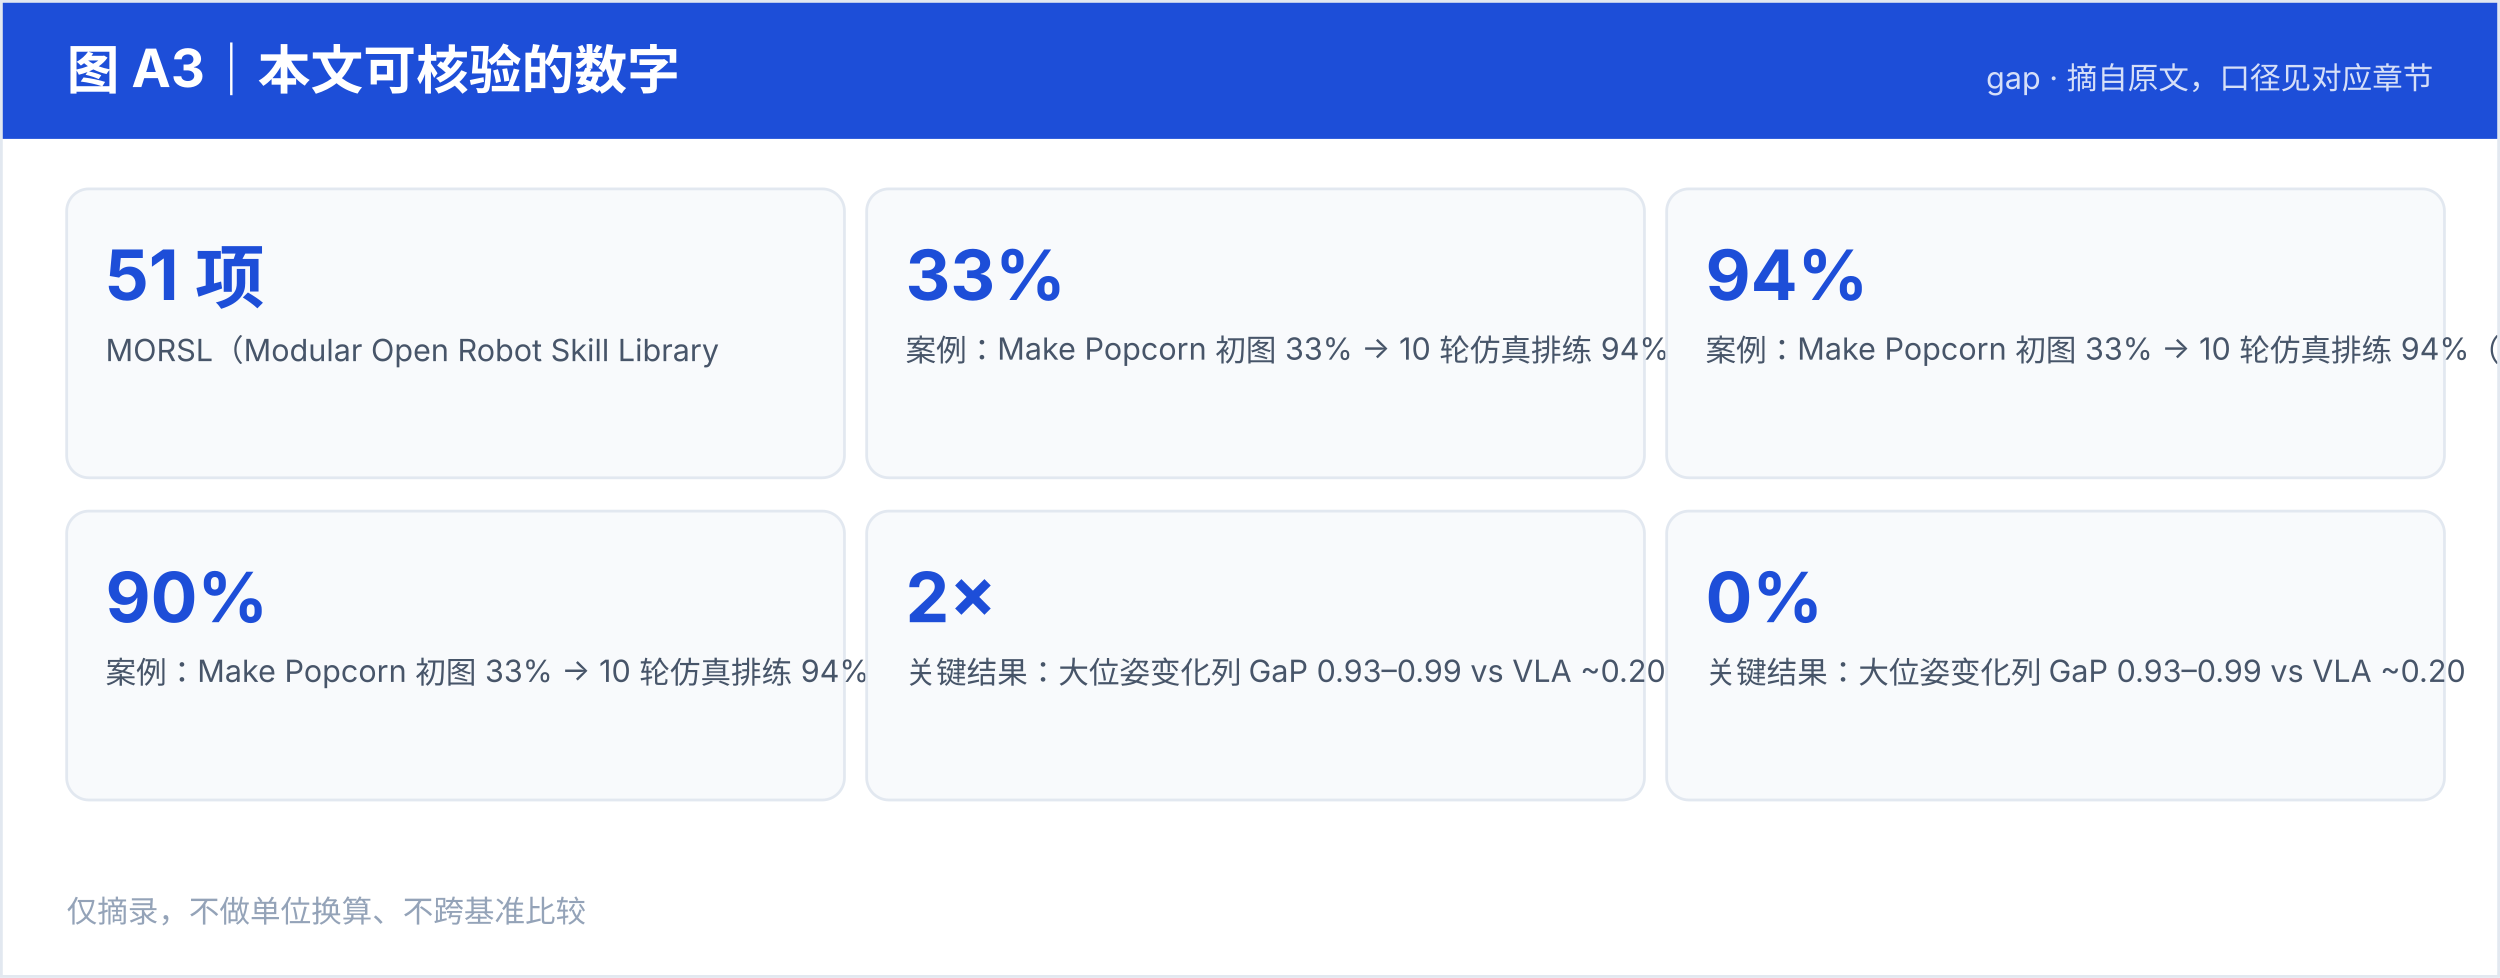
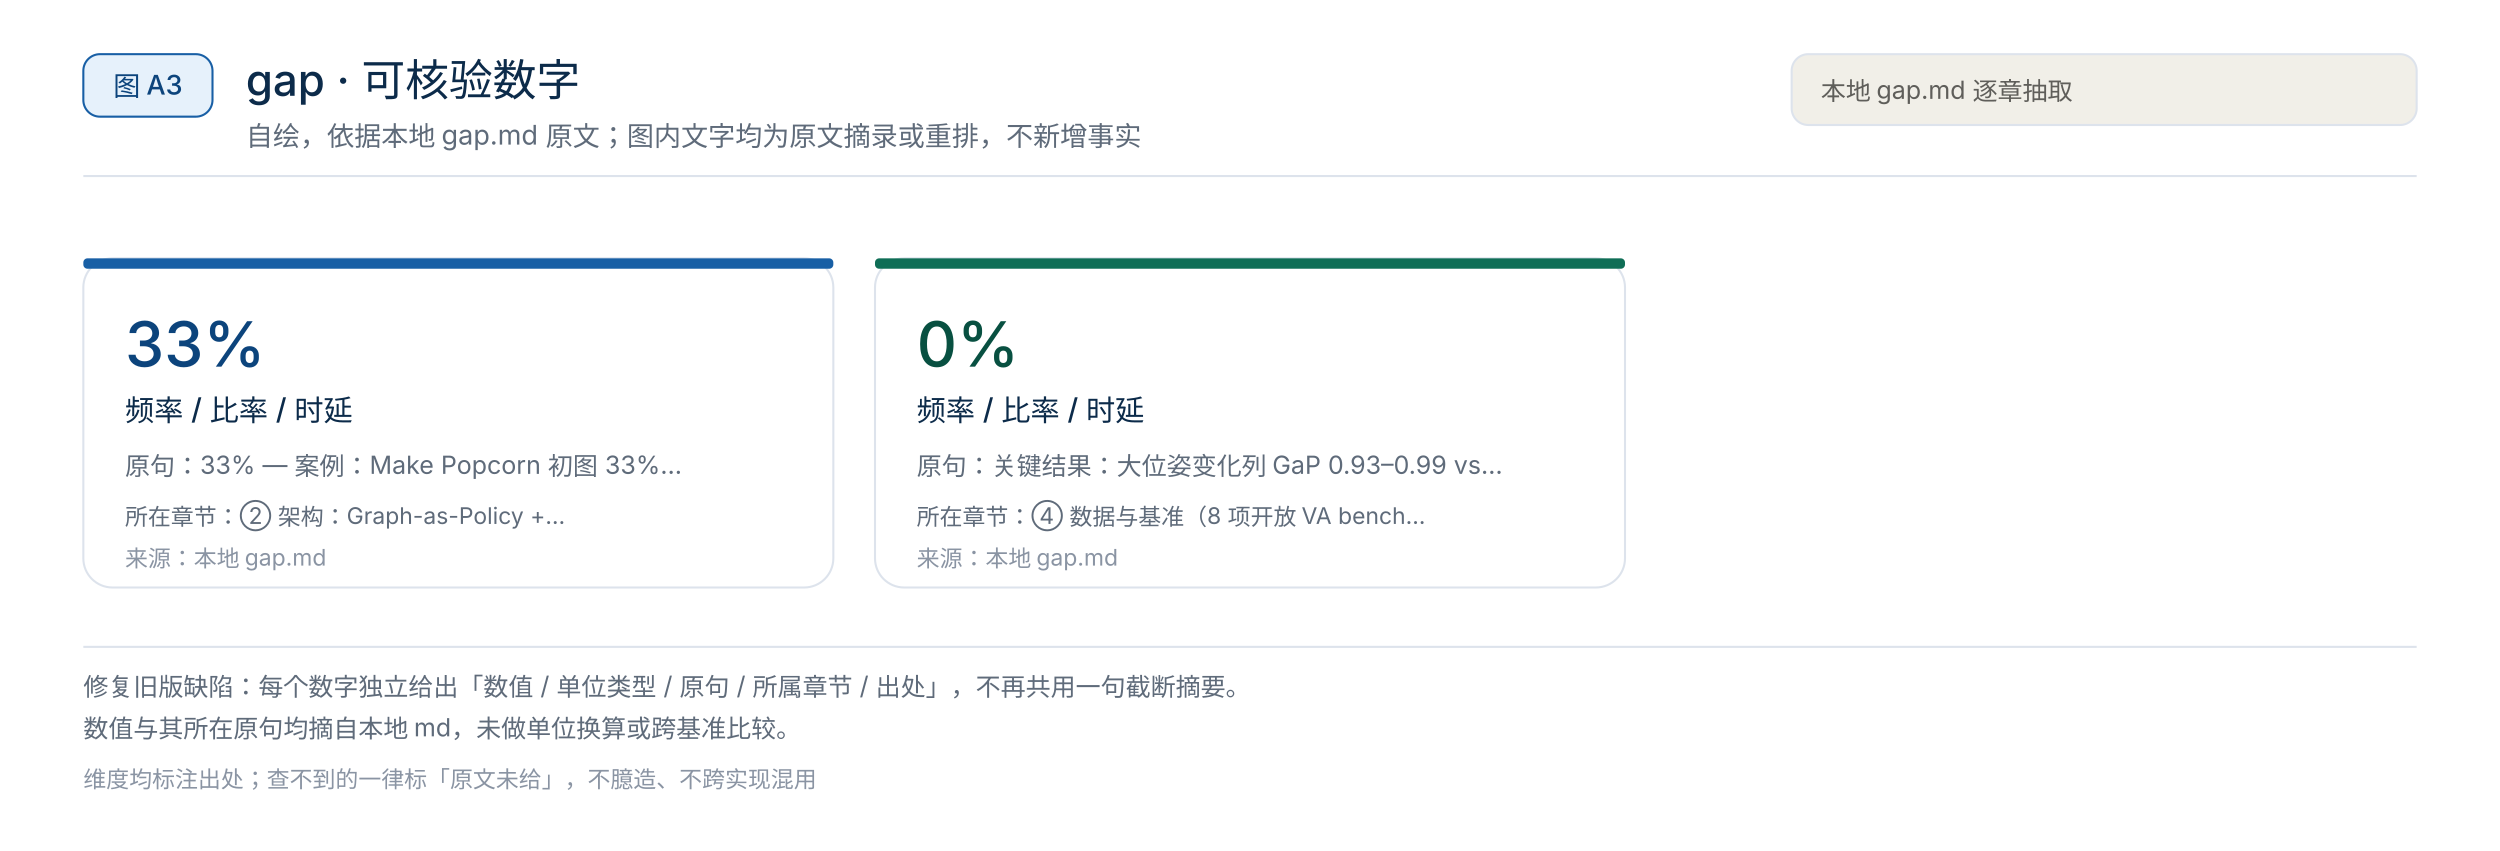
- <svg xmlns="http://www.w3.org/2000/svg" viewBox="0 0 900 352" width="900" height="352" font-family="PingFang SC, -apple-system, BlinkMacSystemFont, Microsoft YaHei, sans-serif">
-   <rect width="900" height="352" fill="#ffffff" />
-   <rect x="0" y="0" width="900" height="50" fill="#1d4ed8" />
-   <text x="24" y="32" font-size="19" fill="#ffffff" font-weight="700" text-anchor="start">图 A3｜本文可核验的数字</text>
-   <text x="876" y="32" font-size="11" fill="#ffffff" font-weight="400" text-anchor="end" opacity="0.82">gap · 摘自原文，口径见对应章节</text>
-   <rect x="24" y="68" width="280" height="104" rx="8" fill="#f8fafc" stroke="#e2e8f0" />
-   <text x="38" y="108" font-size="25" fill="#1d4ed8" font-weight="700" text-anchor="start">51 项</text>
-   <text x="38" y="130" font-size="11" fill="#475569" font-weight="400" text-anchor="start">MORSL（Modular Open Robot Skill Library</text>
-   <rect x="312" y="68" width="280" height="104" rx="8" fill="#f8fafc" stroke="#e2e8f0" />
-   <text x="326" y="108" font-size="25" fill="#1d4ed8" font-weight="700" text-anchor="start">33%</text>
-   <text x="326" y="130" font-size="11" fill="#475569" font-weight="400" text-anchor="start">案例：Make Popcorn 初图 33% → 10 轮仿真排练 94%（</text>
-   <rect x="600" y="68" width="280" height="104" rx="8" fill="#f8fafc" stroke="#e2e8f0" />
-   <text x="614" y="108" font-size="25" fill="#1d4ed8" font-weight="700" text-anchor="start">94%</text>
-   <text x="614" y="130" font-size="11" fill="#475569" font-weight="400" text-anchor="start">案例：Make Popcorn 初图 33% → 10 轮仿真排练 94%（</text>
-   <rect x="24" y="184" width="280" height="104" rx="8" fill="#f8fafc" stroke="#e2e8f0" />
-   <text x="38" y="224" font-size="25" fill="#1d4ed8" font-weight="700" text-anchor="start">90%</text>
-   <text x="38" y="246" font-size="11" fill="#475569" font-weight="400" text-anchor="start">案例：Make Popcorn 初图 33% → 10 轮仿真排练 94%（</text>
-   <rect x="312" y="184" width="280" height="104" rx="8" fill="#f8fafc" stroke="#e2e8f0" />
-   <text x="326" y="224" font-size="25" fill="#1d4ed8" font-weight="700" text-anchor="start">2×</text>
-   <text x="326" y="246" font-size="11" fill="#475569" font-weight="400" text-anchor="start">关键结果：大位姿变化列 GaP 0.93–0.99 vs VLA ~0.20</text>
-   <rect x="600" y="184" width="280" height="104" rx="8" fill="#f8fafc" stroke="#e2e8f0" />
-   <text x="614" y="224" font-size="25" fill="#1d4ed8" font-weight="700" text-anchor="start">0%</text>
-   <text x="614" y="246" font-size="11" fill="#475569" font-weight="400" text-anchor="start">关键结果：大位姿变化列 GaP 0.93–0.99 vs VLA ~0.20</text>
-   <text x="24" y="332" font-size="11" fill="#94a3b8" font-weight="400" text-anchor="start">仅摘录，不做单位换算、不跨基准比较</text>
-   <rect x="0.5" y="0.5" width="899" height="351" fill="none" stroke="#e2e8f0" />
+ <svg xmlns="http://www.w3.org/2000/svg" width="1200" height="408" viewBox="0 0 1200 408" role="img">
+   <defs>
+     <marker id="arrow" viewBox="0 0 10 10" refX="8" refY="5" markerWidth="6" markerHeight="6" orient="auto-start-reverse">
+       <path d="M2 1L8 5L2 9" fill="none" stroke="#185FA5" stroke-width="1.6" stroke-linecap="round" stroke-linejoin="round" />
+     </marker>
+   </defs>
+   <rect x="0" y="0" width="1200" height="408" rx="0" fill="#FFFFFF" stroke="#FFFFFF" stroke-width="1" />
+   <text x="118" y="46" font-family="-apple-system,BlinkMacSystemFont,'PingFang SC','Microsoft YaHei',sans-serif" font-size="21" font-weight="500" fill="#0C2B4A" text-anchor="start">gap · 可核验数字</text>
+   <text x="118" y="70" font-family="-apple-system,BlinkMacSystemFont,'PingFang SC','Microsoft YaHei',sans-serif" font-size="13" font-weight="400" fill="#5F6B7A" text-anchor="start">自绘，依据本地 gap.md 原文；图内文字均为原文摘录或重排，不新增事实</text>
+   <rect x="40" y="84" width="1120" height="1" rx="0" fill="#DDE3EC" stroke="#DDE3EC" stroke-width="0" />
+   <rect x="860" y="26" width="300" height="34" rx="8" fill="#F1EFE8" stroke="#DDE3EC" stroke-width="1" />
+   <text x="874" y="48" font-family="-apple-system,BlinkMacSystemFont,'PingFang SC','Microsoft YaHei',sans-serif" font-size="12" font-weight="400" fill="#5F5E5A" text-anchor="start">本地 gap.md 逐章抽取</text>
+   <rect x="40" y="26" width="62" height="30" rx="8" fill="#E6F1FB" stroke="#185FA5" stroke-width="1" />
+   <text x="71" y="46" font-family="-apple-system,BlinkMacSystemFont,'PingFang SC','Microsoft YaHei',sans-serif" font-size="13" font-weight="500" fill="#0C447C" text-anchor="middle">图 A3</text>
+   <rect x="40" y="124" width="360" height="158" rx="14" fill="#FFFFFF" stroke="#DDE3EC" stroke-width="1" />
+   <rect x="40" y="124" width="360" height="5" rx="2" fill="#185FA5" stroke="#185FA5" stroke-width="0" />
+   <text x="60" y="176" font-family="-apple-system,BlinkMacSystemFont,'PingFang SC','Microsoft YaHei',sans-serif" font-size="30" font-weight="500" fill="#0C447C" text-anchor="start">33%</text>
+   <text x="60" y="202" font-family="-apple-system,BlinkMacSystemFont,'PingFang SC','Microsoft YaHei',sans-serif" font-size="14" font-weight="500" fill="#0C2B4A" text-anchor="start">频率 / 比率 / 时延</text>
+   <text x="60" y="228" font-family="-apple-system,BlinkMacSystemFont,'PingFang SC','Microsoft YaHei',sans-serif" font-size="12" font-weight="400" fill="#5F6B7A" text-anchor="start">原句：33% — 案例：Make Popcorn 初图 33%…</text>
+   <text x="60" y="252" font-family="-apple-system,BlinkMacSystemFont,'PingFang SC','Microsoft YaHei',sans-serif" font-size="11" font-weight="400" fill="#5F6B7A" text-anchor="start">所在章节：② 架构：Graph-as-Policy +…</text>
+   <text x="60" y="272" font-family="-apple-system,BlinkMacSystemFont,'PingFang SC','Microsoft YaHei',sans-serif" font-size="11" font-weight="400" fill="#8A94A3" text-anchor="start">来源：本地 gap.md</text>
+   <rect x="420" y="124" width="360" height="158" rx="14" fill="#FFFFFF" stroke="#DDE3EC" stroke-width="1" />
+   <rect x="420" y="124" width="360" height="5" rx="2" fill="#0F6E56" stroke="#0F6E56" stroke-width="0" />
+   <text x="440" y="176" font-family="-apple-system,BlinkMacSystemFont,'PingFang SC','Microsoft YaHei',sans-serif" font-size="30" font-weight="500" fill="#085041" text-anchor="start">0%</text>
+   <text x="440" y="202" font-family="-apple-system,BlinkMacSystemFont,'PingFang SC','Microsoft YaHei',sans-serif" font-size="14" font-weight="500" fill="#0C2B4A" text-anchor="start">频率 / 比率 / 时延</text>
+   <text x="440" y="228" font-family="-apple-system,BlinkMacSystemFont,'PingFang SC','Microsoft YaHei',sans-serif" font-size="12" font-weight="400" fill="#5F6B7A" text-anchor="start">原句：关键结果：大位姿变化列 GaP 0.93–0.99 vs…</text>
+   <text x="440" y="252" font-family="-apple-system,BlinkMacSystemFont,'PingFang SC','Microsoft YaHei',sans-serif" font-size="11" font-weight="400" fill="#5F6B7A" text-anchor="start">所在章节：④ 数据与基准（8 项开放 VA bench…</text>
+   <text x="440" y="272" font-family="-apple-system,BlinkMacSystemFont,'PingFang SC','Microsoft YaHei',sans-serif" font-size="11" font-weight="400" fill="#8A94A3" text-anchor="start">来源：本地 gap.md</text>
+   <rect x="40" y="310" width="1120" height="1" rx="0" fill="#DDE3EC" stroke="#DDE3EC" stroke-width="0" />
+   <text x="40" y="334" font-family="-apple-system,BlinkMacSystemFont,'PingFang SC','Microsoft YaHei',sans-serif" font-size="12" font-weight="400" fill="#5F6B7A" text-anchor="start">修复旧版缺陷：每个数字独立给出「数值 / 单位类型 / 原句 / 所属章节 / 出处」，不再共用一句截断摘要。</text>
+   <text x="40" y="354" font-family="-apple-system,BlinkMacSystemFont,'PingFang SC','Microsoft YaHei',sans-serif" font-size="12" font-weight="400" fill="#5F6B7A" text-anchor="start">数值与其所在原句均摘自本地 md，未做单位换算或跨基准比较。</text>
+   <text x="40" y="378" font-family="-apple-system,BlinkMacSystemFont,'PingFang SC','Microsoft YaHei',sans-serif" font-size="11" font-weight="400" fill="#8A94A3" text-anchor="start">维度均标注出处；查不到的一律标「原文未给」，不臆造、不跨实现混用</text>
</svg>
